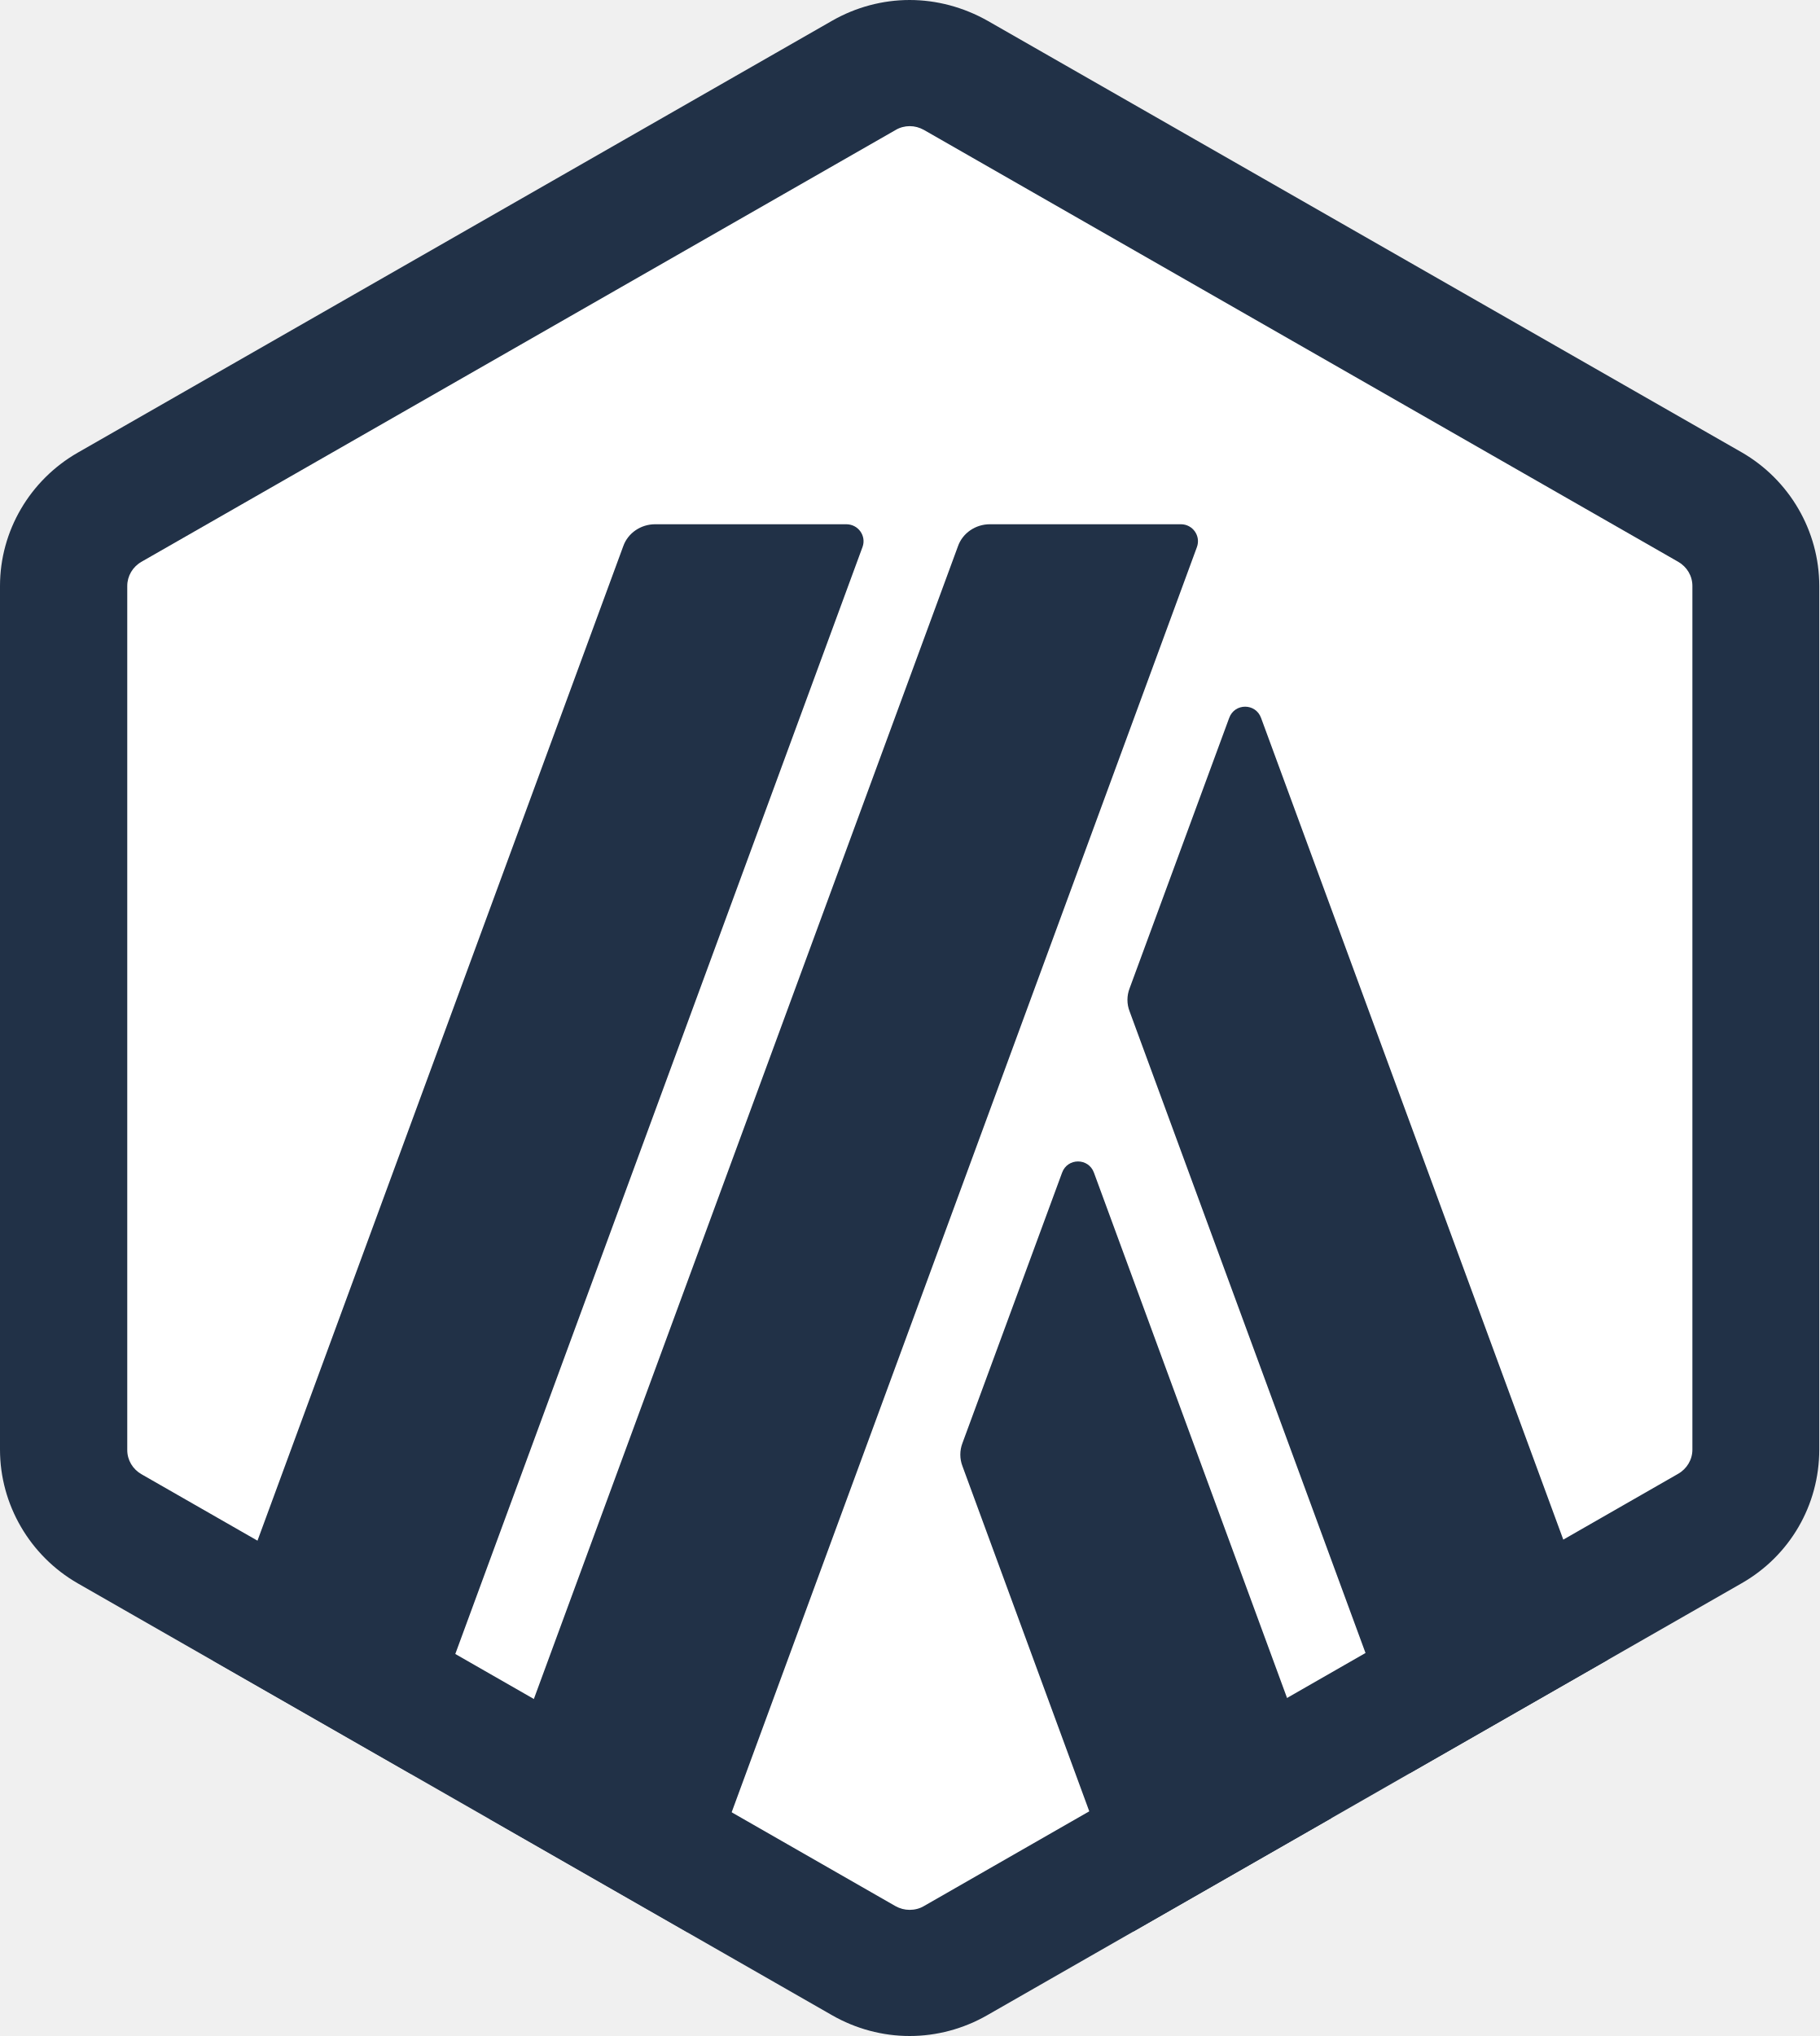
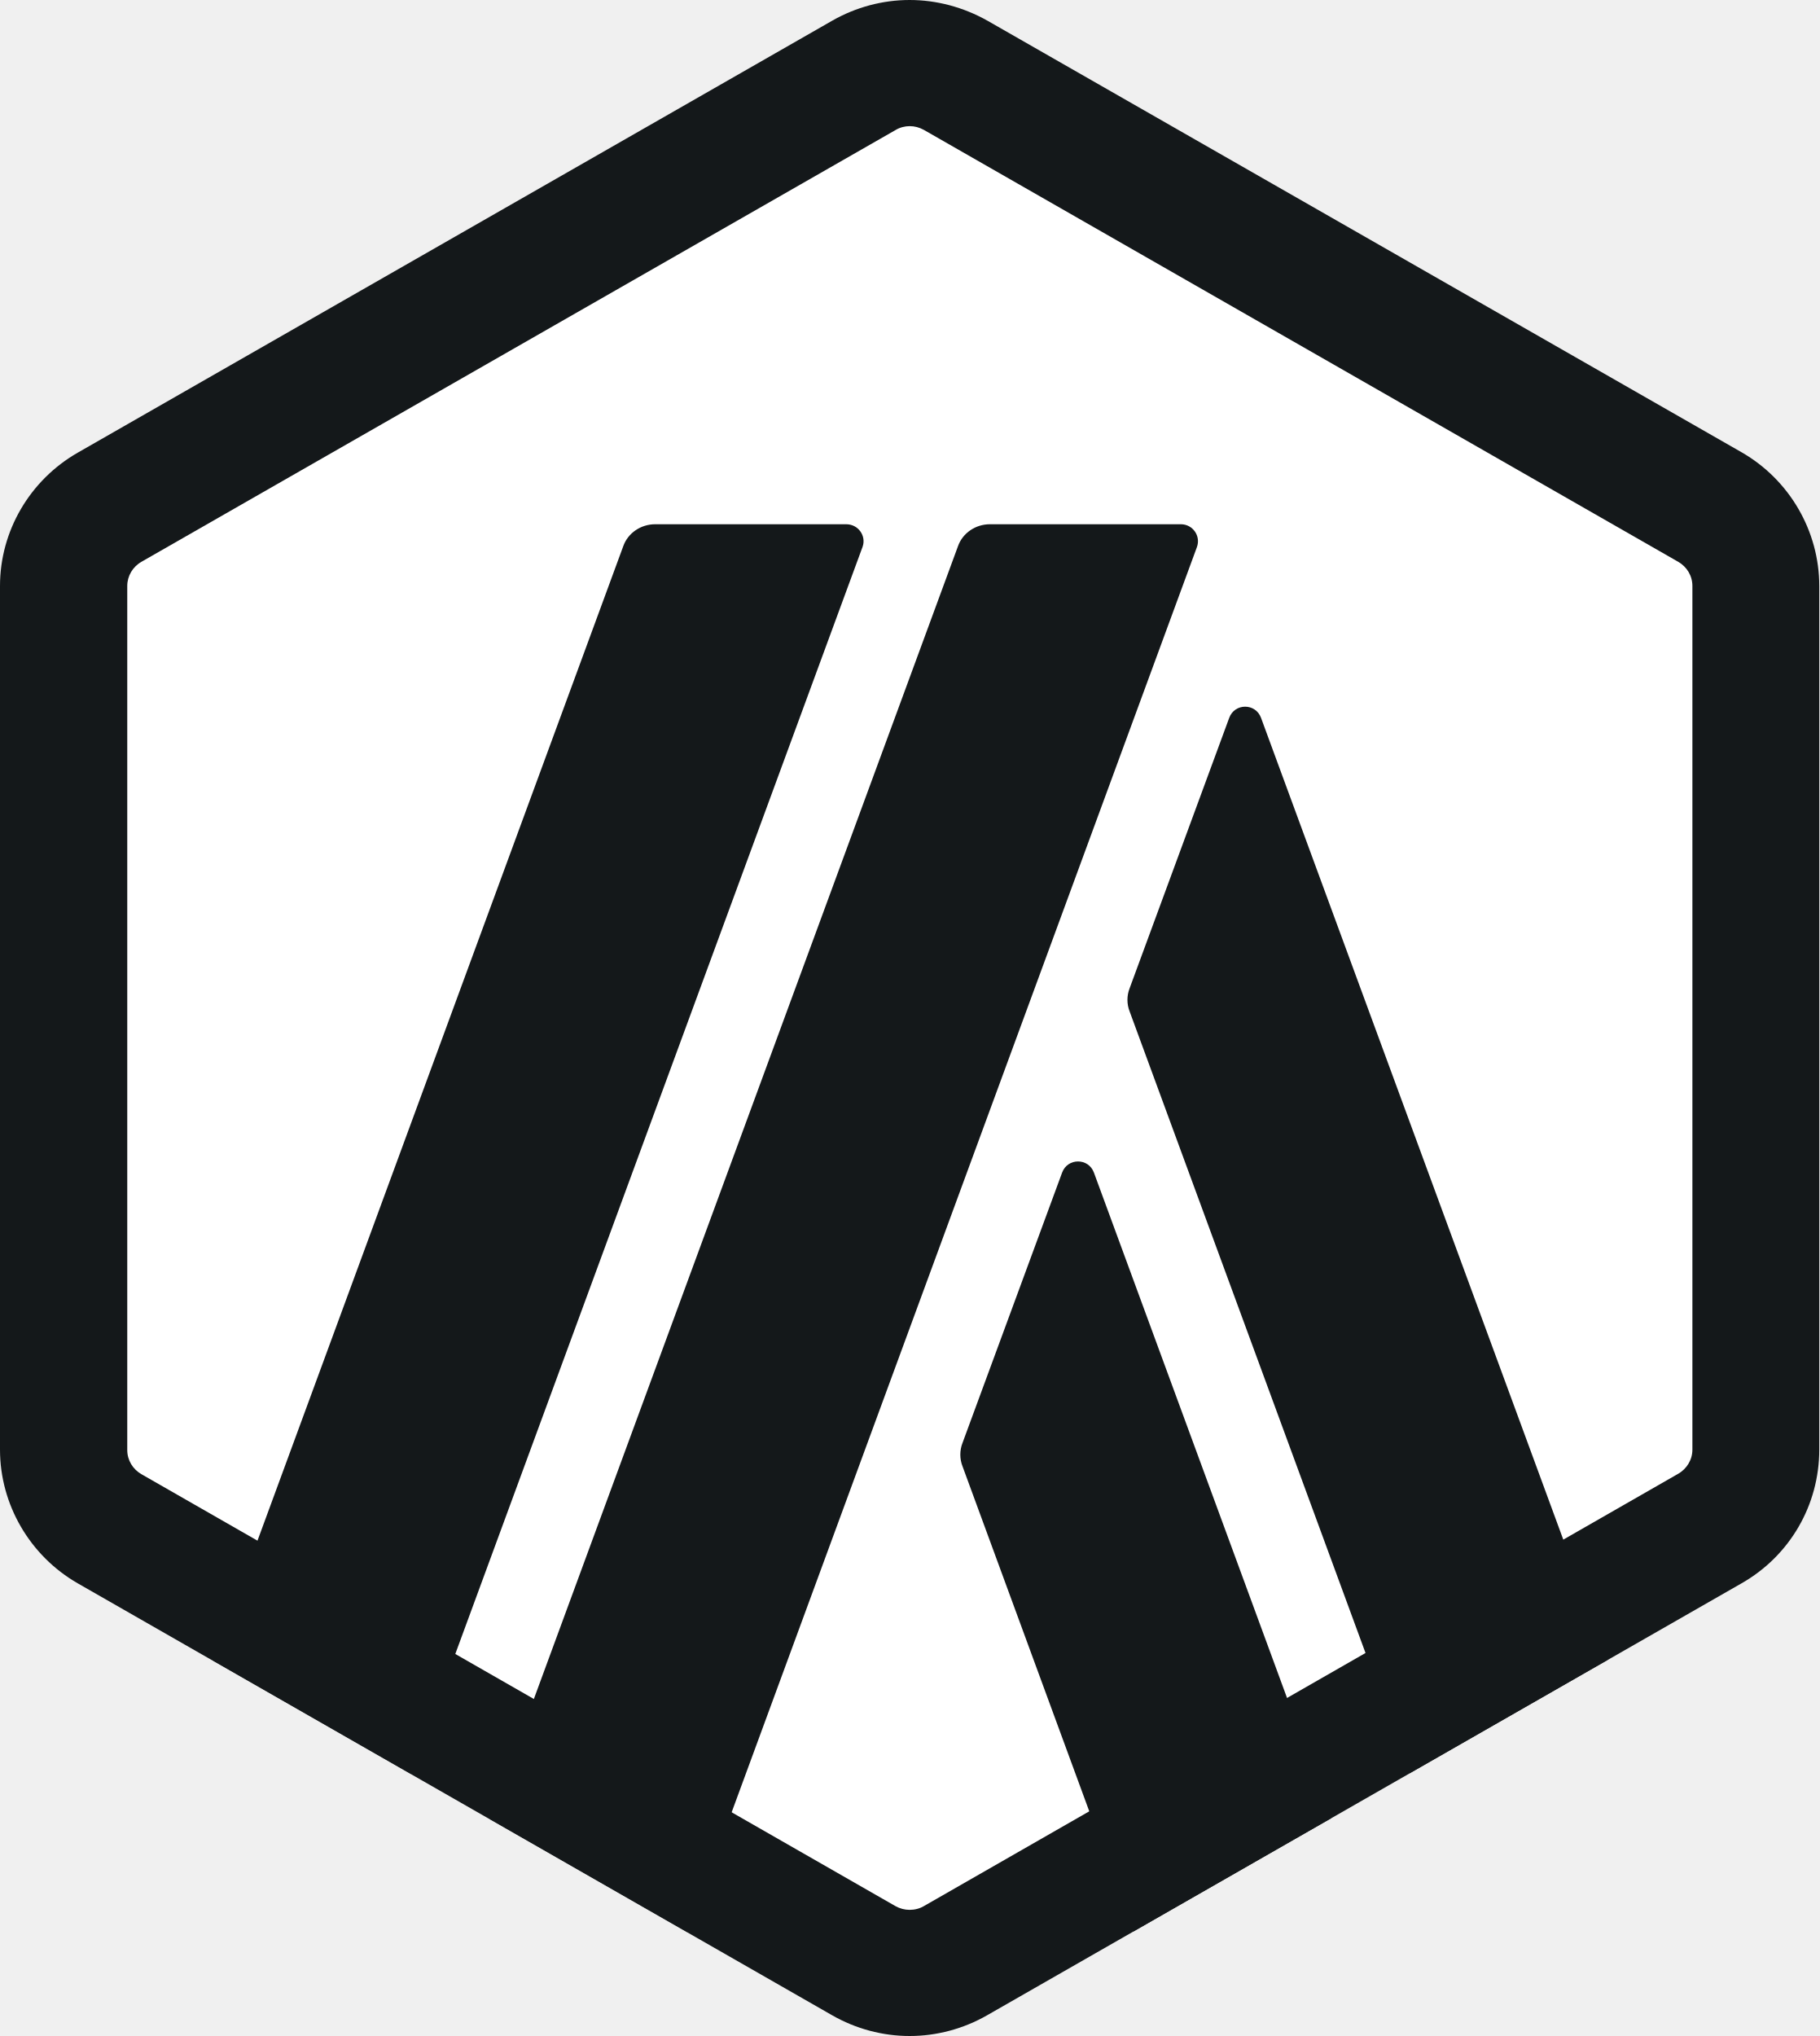
<svg xmlns="http://www.w3.org/2000/svg" width="42" height="47" viewBox="0 0 42 47" fill="none">
  <g clip-path="url(#clip0_445_269)">
    <path d="M1.591 14.286V32.715C1.591 33.888 2.221 34.973 3.248 35.56L19.343 44.77C20.371 45.357 21.631 45.357 22.659 44.77L38.753 35.56C39.781 34.973 40.411 33.888 40.411 32.715V14.286C40.411 13.113 39.781 12.027 38.753 11.441L22.659 2.231C21.631 1.644 20.371 1.644 19.343 2.231L3.248 11.441C2.231 12.027 1.591 13.113 1.591 14.286Z" fill="white" />
-     <path d="M24.52 27.071L22.221 33.31C22.154 33.483 22.154 33.676 22.221 33.848L26.167 44.587L30.734 41.972L25.256 27.071C25.131 26.725 24.645 26.725 24.52 27.071Z" fill="#213147" />
-     <path d="M29.114 16.573C28.989 16.227 28.503 16.227 28.378 16.573L26.08 22.812C26.012 22.985 26.012 23.178 26.08 23.35L32.546 40.934L37.113 38.319L29.114 16.573Z" fill="#213147" />
-     <path d="M21.001 2.912C21.117 2.912 21.224 2.941 21.33 2.999L38.743 12.968C38.946 13.084 39.072 13.294 39.072 13.526V33.464C39.072 33.694 38.946 33.906 38.743 34.022L21.33 44.001C21.233 44.059 21.116 44.088 21.001 44.088C20.885 44.088 20.777 44.059 20.672 44.001L3.267 34.032C3.064 33.916 2.938 33.706 2.938 33.474V13.526C2.938 13.296 3.064 13.084 3.267 12.968L20.68 2.999C20.777 2.941 20.894 2.912 21.001 2.912ZM21.001 0C20.381 0 19.759 0.164 19.207 0.481L1.794 10.45C0.689 11.084 0 12.258 0 13.526V33.464C0 34.732 0.689 35.915 1.794 36.55L19.207 46.519C19.759 46.836 20.379 47 21.001 47C21.622 47 22.242 46.836 22.794 46.519L40.207 36.55C41.323 35.915 42.001 34.742 42.001 33.464V13.526C42.001 12.258 41.313 11.075 40.207 10.44L22.803 0.481C22.241 0.164 21.621 0 20.999 0H21.001Z" fill="#213147" />
-     <path d="M19.536 12.102H15.125C14.796 12.102 14.495 12.304 14.388 12.611L4.925 38.337L9.492 40.952L19.915 12.621C20.002 12.372 19.818 12.102 19.536 12.102Z" fill="#213147" />
-     <path d="M27.264 12.102H22.853C22.524 12.102 22.223 12.304 22.116 12.611L11.306 41.99L15.873 44.605L27.632 12.632C27.729 12.372 27.535 12.102 27.264 12.102Z" fill="#213147" />
+     <path d="M24.52 27.071L22.221 33.31C22.154 33.483 22.154 33.676 22.221 33.848L26.167 44.587L30.734 41.972L25.256 27.071C25.131 26.725 24.645 26.725 24.52 27.071Z" fill="#14181A" />
+     <path d="M29.114 16.573C28.989 16.227 28.503 16.227 28.378 16.573L26.08 22.812C26.012 22.985 26.012 23.178 26.08 23.35L32.546 40.934L37.113 38.319L29.114 16.573Z" fill="#14181A" />
+     <path d="M21.001 2.912C21.117 2.912 21.224 2.941 21.33 2.999L38.743 12.968C38.946 13.084 39.072 13.294 39.072 13.526V33.464C39.072 33.694 38.946 33.906 38.743 34.022L21.33 44.001C21.233 44.059 21.116 44.088 21.001 44.088C20.885 44.088 20.777 44.059 20.672 44.001L3.267 34.032C3.064 33.916 2.938 33.706 2.938 33.474V13.526C2.938 13.296 3.064 13.084 3.267 12.968L20.68 2.999C20.777 2.941 20.894 2.912 21.001 2.912ZM21.001 0C20.381 0 19.759 0.164 19.207 0.481L1.794 10.45C0.689 11.084 0 12.258 0 13.526V33.464C0 34.732 0.689 35.915 1.794 36.55L19.207 46.519C19.759 46.836 20.379 47 21.001 47C21.622 47 22.242 46.836 22.794 46.519L40.207 36.55C41.323 35.915 42.001 34.742 42.001 33.464V13.526C42.001 12.258 41.313 11.075 40.207 10.44L22.803 0.481C22.241 0.164 21.621 0 20.999 0H21.001Z" fill="#14181A" />
+     <path d="M19.536 12.102H15.125C14.796 12.102 14.495 12.304 14.388 12.611L4.925 38.337L9.492 40.952L19.915 12.621C20.002 12.372 19.818 12.102 19.536 12.102Z" fill="#14181A" />
+     <path d="M27.264 12.102H22.853C22.524 12.102 22.223 12.304 22.116 12.611L11.306 41.99L15.873 44.605L27.632 12.632C27.729 12.372 27.535 12.102 27.264 12.102Z" fill="#14181A" />
  </g>
  <defs>
    <clipPath id="clip0_445_269">
      <rect width="42" height="47" fill="white" />
    </clipPath>
  </defs>
</svg>
